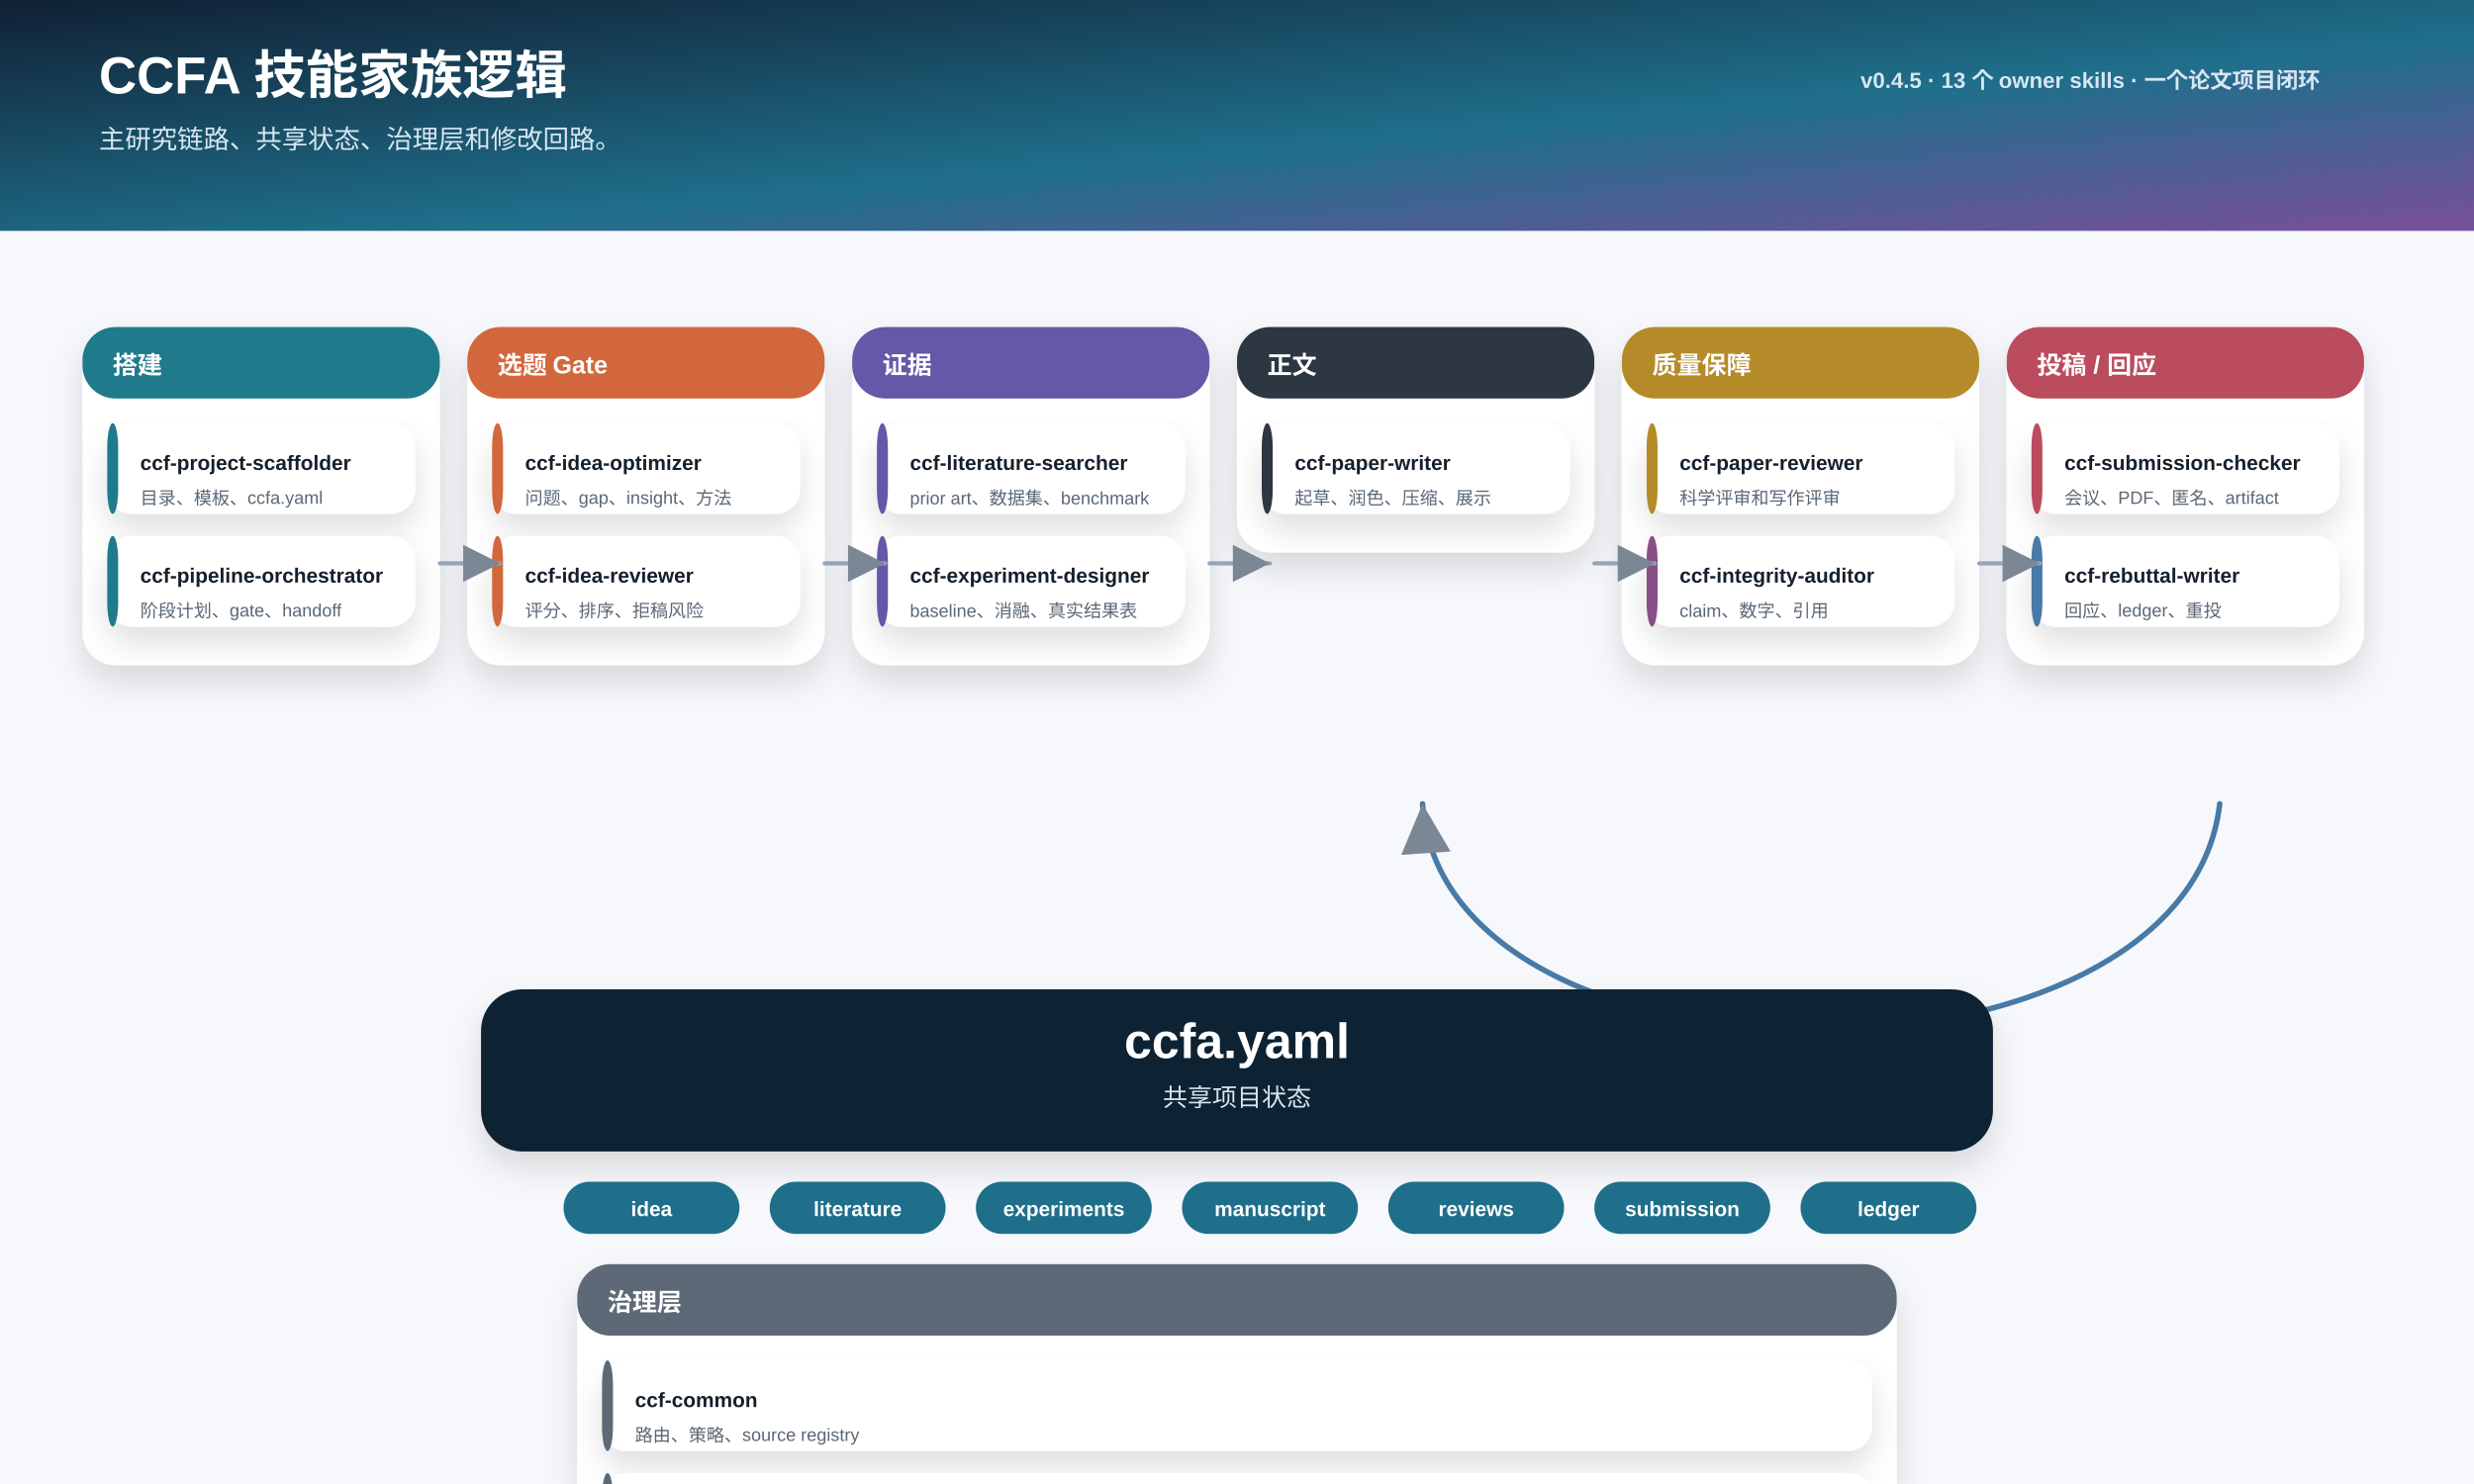
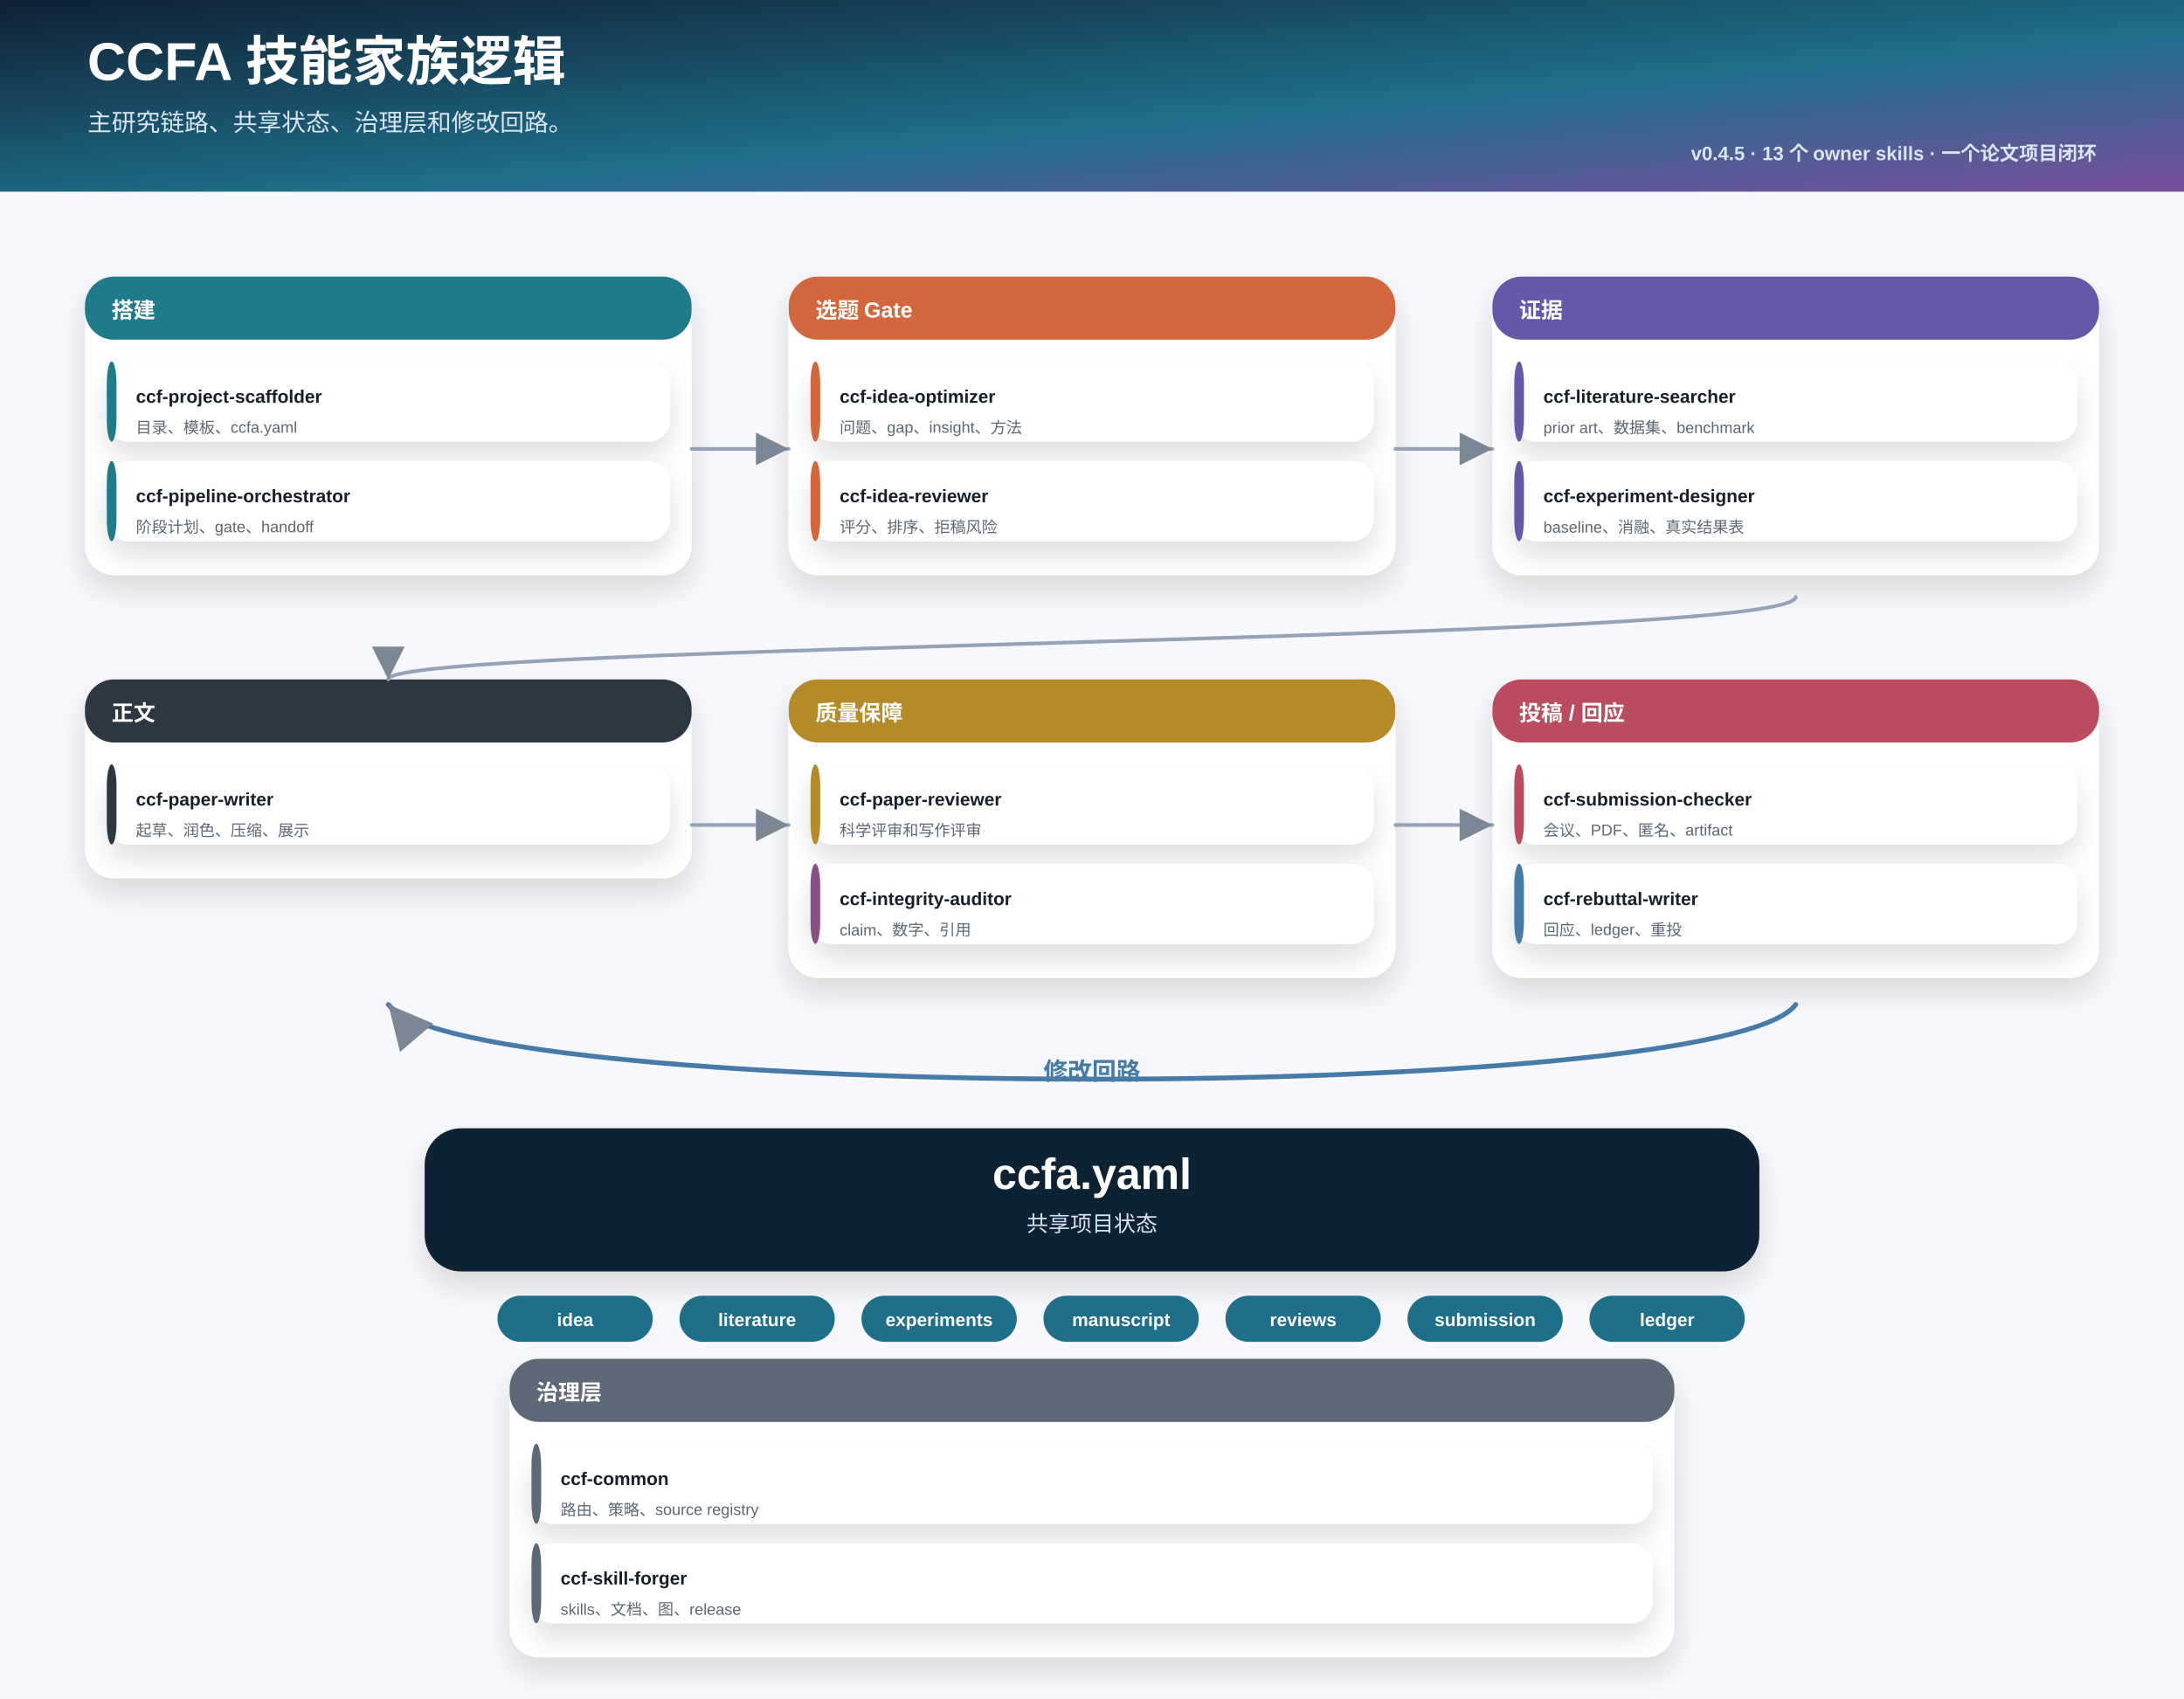
- <svg xmlns="http://www.w3.org/2000/svg" width="1800" height="1080" viewBox="0 0 1800 1080">
+ <svg xmlns="http://www.w3.org/2000/svg" width="1800" height="1400" viewBox="0 0 1800 1400">
  <defs>
    <linearGradient id="header" x1="0" y1="0" x2="1" y2="1">
      <stop offset="0" stop-color="#102033" />
      <stop offset="0.58" stop-color="#1F6F8B" />
      <stop offset="1" stop-color="#7A4E9B" />
    </linearGradient>
    <filter id="shadow" x="-20%" y="-20%" width="140%" height="160%">
      <feDropShadow dx="0" dy="12" stdDeviation="12" flood-color="#0B1826" flood-opacity="0.13" />
    </filter>
    <marker id="arrow" markerWidth="13" markerHeight="13" refX="11" refY="6.5" orient="auto">
      <path d="M2,2 L11,6.5 L2,11 Z" fill="#7B8794" />
    </marker>
  </defs>
  <style>text{font-family:Microsoft YaHei, Segoe UI, Arial, sans-serif;dominant-baseline:auto} .mono{font-family:Consolas,Menlo,monospace}</style>
-   <rect x="0" y="0" width="1800" height="1080" rx="0" fill="#F6F8FB" stroke="none" stroke-width="2" />
-   <rect x="0" y="0" width="1800" height="168" rx="0" fill="url(#header)" stroke="none" stroke-width="2" />
-   <text x="72" y="68" font-size="38" font-weight="850" fill="#FFFFFF" text-anchor="start">CCFA 技能家族逻辑</text>
-   <text x="72" y="108" font-size="19" font-weight="500" fill="#D8E6F2" text-anchor="start">主研究链路、共享状态、治理层和修改回路。</text>
-   <text x="1688" y="64" font-size="16" font-weight="650" fill="#D8E6F2" text-anchor="end">v0.4.5 · 13 个 owner skills · 一个论文项目闭环</text>
-   <rect x="60" y="238" width="260" height="246" rx="24" fill="#FFFFFF" stroke="none" stroke-width="2" filter="url(#shadow)" />
-   <rect x="60" y="238" width="260" height="52" rx="24" fill="#1F7A8C" stroke="none" stroke-width="2" />
-   <text x="82" y="272" font-size="18" font-weight="820" fill="#FFFFFF" text-anchor="start">搭建</text>
-   <rect x="78" y="308" width="224" height="66" rx="18" fill="#FFFFFF" stroke="none" stroke-width="2" filter="url(#shadow)" />
-   <rect x="78" y="308" width="8" height="66" rx="18" fill="#1F7A8C" stroke="none" stroke-width="2" />
-   <text x="102" y="342" font-size="15" font-weight="820" fill="#15202B" text-anchor="start">ccf-project-scaffolder</text>
-   <text x="102" y="367" font-size="13" font-weight="520" fill="#5A6775" text-anchor="start">目录、模板、ccfa.yaml</text>
-   <rect x="78" y="390" width="224" height="66" rx="18" fill="#FFFFFF" stroke="none" stroke-width="2" filter="url(#shadow)" />
-   <rect x="78" y="390" width="8" height="66" rx="18" fill="#1F7A8C" stroke="none" stroke-width="2" />
-   <text x="102" y="424" font-size="15" font-weight="820" fill="#15202B" text-anchor="start">ccf-pipeline-orchestrator</text>
-   <text x="102" y="449" font-size="13" font-weight="520" fill="#5A6775" text-anchor="start">阶段计划、gate、handoff</text>
-   <rect x="340" y="238" width="260" height="246" rx="24" fill="#FFFFFF" stroke="none" stroke-width="2" filter="url(#shadow)" />
-   <rect x="340" y="238" width="260" height="52" rx="24" fill="#D2673D" stroke="none" stroke-width="2" />
-   <text x="362" y="272" font-size="18" font-weight="820" fill="#FFFFFF" text-anchor="start">选题 Gate</text>
-   <rect x="358" y="308" width="224" height="66" rx="18" fill="#FFFFFF" stroke="none" stroke-width="2" filter="url(#shadow)" />
-   <rect x="358" y="308" width="8" height="66" rx="18" fill="#D2673D" stroke="none" stroke-width="2" />
-   <text x="382" y="342" font-size="15" font-weight="820" fill="#15202B" text-anchor="start">ccf-idea-optimizer</text>
-   <text x="382" y="367" font-size="13" font-weight="520" fill="#5A6775" text-anchor="start">问题、gap、insight、方法</text>
-   <rect x="358" y="390" width="224" height="66" rx="18" fill="#FFFFFF" stroke="none" stroke-width="2" filter="url(#shadow)" />
-   <rect x="358" y="390" width="8" height="66" rx="18" fill="#D2673D" stroke="none" stroke-width="2" />
-   <text x="382" y="424" font-size="15" font-weight="820" fill="#15202B" text-anchor="start">ccf-idea-reviewer</text>
-   <text x="382" y="449" font-size="13" font-weight="520" fill="#5A6775" text-anchor="start">评分、排序、拒稿风险</text>
-   <rect x="620" y="238" width="260" height="246" rx="24" fill="#FFFFFF" stroke="none" stroke-width="2" filter="url(#shadow)" />
-   <rect x="620" y="238" width="260" height="52" rx="24" fill="#6657A8" stroke="none" stroke-width="2" />
-   <text x="642" y="272" font-size="18" font-weight="820" fill="#FFFFFF" text-anchor="start">证据</text>
-   <rect x="638" y="308" width="224" height="66" rx="18" fill="#FFFFFF" stroke="none" stroke-width="2" filter="url(#shadow)" />
-   <rect x="638" y="308" width="8" height="66" rx="18" fill="#6657A8" stroke="none" stroke-width="2" />
-   <text x="662" y="342" font-size="15" font-weight="820" fill="#15202B" text-anchor="start">ccf-literature-searcher</text>
-   <text x="662" y="367" font-size="13" font-weight="520" fill="#5A6775" text-anchor="start">prior art、数据集、benchmark</text>
-   <rect x="638" y="390" width="224" height="66" rx="18" fill="#FFFFFF" stroke="none" stroke-width="2" filter="url(#shadow)" />
-   <rect x="638" y="390" width="8" height="66" rx="18" fill="#6657A8" stroke="none" stroke-width="2" />
-   <text x="662" y="424" font-size="15" font-weight="820" fill="#15202B" text-anchor="start">ccf-experiment-designer</text>
-   <text x="662" y="449" font-size="13" font-weight="520" fill="#5A6775" text-anchor="start">baseline、消融、真实结果表</text>
-   <rect x="900" y="238" width="260" height="164" rx="24" fill="#FFFFFF" stroke="none" stroke-width="2" filter="url(#shadow)" />
-   <rect x="900" y="238" width="260" height="52" rx="24" fill="#2D3742" stroke="none" stroke-width="2" />
-   <text x="922" y="272" font-size="18" font-weight="820" fill="#FFFFFF" text-anchor="start">正文</text>
-   <rect x="918" y="308" width="224" height="66" rx="18" fill="#FFFFFF" stroke="none" stroke-width="2" filter="url(#shadow)" />
-   <rect x="918" y="308" width="8" height="66" rx="18" fill="#2D3742" stroke="none" stroke-width="2" />
-   <text x="942" y="342" font-size="15" font-weight="820" fill="#15202B" text-anchor="start">ccf-paper-writer</text>
-   <text x="942" y="367" font-size="13" font-weight="520" fill="#5A6775" text-anchor="start">起草、润色、压缩、展示</text>
-   <rect x="1180" y="238" width="260" height="246" rx="24" fill="#FFFFFF" stroke="none" stroke-width="2" filter="url(#shadow)" />
-   <rect x="1180" y="238" width="260" height="52" rx="24" fill="#B58B2A" stroke="none" stroke-width="2" />
-   <text x="1202" y="272" font-size="18" font-weight="820" fill="#FFFFFF" text-anchor="start">质量保障</text>
-   <rect x="1198" y="308" width="224" height="66" rx="18" fill="#FFFFFF" stroke="none" stroke-width="2" filter="url(#shadow)" />
-   <rect x="1198" y="308" width="8" height="66" rx="18" fill="#B58B2A" stroke="none" stroke-width="2" />
-   <text x="1222" y="342" font-size="15" font-weight="820" fill="#15202B" text-anchor="start">ccf-paper-reviewer</text>
-   <text x="1222" y="367" font-size="13" font-weight="520" fill="#5A6775" text-anchor="start">科学评审和写作评审</text>
-   <rect x="1198" y="390" width="224" height="66" rx="18" fill="#FFFFFF" stroke="none" stroke-width="2" filter="url(#shadow)" />
-   <rect x="1198" y="390" width="8" height="66" rx="18" fill="#8A4F86" stroke="none" stroke-width="2" />
-   <text x="1222" y="424" font-size="15" font-weight="820" fill="#15202B" text-anchor="start">ccf-integrity-auditor</text>
-   <text x="1222" y="449" font-size="13" font-weight="520" fill="#5A6775" text-anchor="start">claim、数字、引用</text>
-   <rect x="1460" y="238" width="260" height="246" rx="24" fill="#FFFFFF" stroke="none" stroke-width="2" filter="url(#shadow)" />
-   <rect x="1460" y="238" width="260" height="52" rx="24" fill="#BA4C5E" stroke="none" stroke-width="2" />
-   <text x="1482" y="272" font-size="18" font-weight="820" fill="#FFFFFF" text-anchor="start">投稿 / 回应</text>
-   <rect x="1478" y="308" width="224" height="66" rx="18" fill="#FFFFFF" stroke="none" stroke-width="2" filter="url(#shadow)" />
-   <rect x="1478" y="308" width="8" height="66" rx="18" fill="#BA4C5E" stroke="none" stroke-width="2" />
-   <text x="1502" y="342" font-size="15" font-weight="820" fill="#15202B" text-anchor="start">ccf-submission-checker</text>
-   <text x="1502" y="367" font-size="13" font-weight="520" fill="#5A6775" text-anchor="start">会议、PDF、匿名、artifact</text>
-   <rect x="1478" y="390" width="224" height="66" rx="18" fill="#FFFFFF" stroke="none" stroke-width="2" filter="url(#shadow)" />
-   <rect x="1478" y="390" width="8" height="66" rx="18" fill="#477AA6" stroke="none" stroke-width="2" />
-   <text x="1502" y="424" font-size="15" font-weight="820" fill="#15202B" text-anchor="start">ccf-rebuttal-writer</text>
-   <text x="1502" y="449" font-size="13" font-weight="520" fill="#5A6775" text-anchor="start">回应、ledger、重投</text>
-   <line x1="320" y1="410" x2="364" y2="410" stroke="#94A3B8" stroke-width="3" stroke-linecap="round" marker-end="url(#arrow)" />
-   <line x1="600" y1="410" x2="644" y2="410" stroke="#94A3B8" stroke-width="3" stroke-linecap="round" marker-end="url(#arrow)" />
-   <line x1="880" y1="410" x2="924" y2="410" stroke="#94A3B8" stroke-width="3" stroke-linecap="round" marker-end="url(#arrow)" />
-   <line x1="1160" y1="410" x2="1204" y2="410" stroke="#94A3B8" stroke-width="3" stroke-linecap="round" marker-end="url(#arrow)" />
-   <line x1="1440" y1="410" x2="1484" y2="410" stroke="#94A3B8" stroke-width="3" stroke-linecap="round" marker-end="url(#arrow)" />
-   <path d="M1615 585 C1590 805 1050 805 1035 585" fill="none" stroke="#477AA6" stroke-width="4" stroke-linecap="round" stroke-linejoin="round" marker-end="url(#arrow)" />
-   <text x="1260" y="760" font-size="18" font-weight="820" fill="#477AA6" text-anchor="middle">修改回路</text>
-   <rect x="350" y="720" width="1100" height="118" rx="30" fill="#102033" stroke="none" stroke-width="2" filter="url(#shadow)" />
-   <text x="900" y="770" font-size="36" font-weight="850" fill="#FFFFFF" text-anchor="middle">ccfa.yaml</text>
-   <text x="900" y="805" font-size="18" font-weight="500" fill="#D8E6F2" text-anchor="middle">共享项目状态</text>
-   <rect x="410" y="860" width="128" height="38" rx="19" fill="#1F6F8B" stroke="none" stroke-width="2" />
-   <text x="474" y="885" font-size="15" font-weight="760" fill="#FFFFFF" text-anchor="middle">idea</text>
-   <rect x="560" y="860" width="128" height="38" rx="19" fill="#1F6F8B" stroke="none" stroke-width="2" />
-   <text x="624" y="885" font-size="15" font-weight="760" fill="#FFFFFF" text-anchor="middle">literature</text>
-   <rect x="710" y="860" width="128" height="38" rx="19" fill="#1F6F8B" stroke="none" stroke-width="2" />
-   <text x="774" y="885" font-size="15" font-weight="760" fill="#FFFFFF" text-anchor="middle">experiments</text>
-   <rect x="860" y="860" width="128" height="38" rx="19" fill="#1F6F8B" stroke="none" stroke-width="2" />
-   <text x="924" y="885" font-size="15" font-weight="760" fill="#FFFFFF" text-anchor="middle">manuscript</text>
-   <rect x="1010" y="860" width="128" height="38" rx="19" fill="#1F6F8B" stroke="none" stroke-width="2" />
-   <text x="1074" y="885" font-size="15" font-weight="760" fill="#FFFFFF" text-anchor="middle">reviews</text>
-   <rect x="1160" y="860" width="128" height="38" rx="19" fill="#1F6F8B" stroke="none" stroke-width="2" />
-   <text x="1224" y="885" font-size="15" font-weight="760" fill="#FFFFFF" text-anchor="middle">submission</text>
-   <rect x="1310" y="860" width="128" height="38" rx="19" fill="#1F6F8B" stroke="none" stroke-width="2" />
-   <text x="1374" y="885" font-size="15" font-weight="760" fill="#FFFFFF" text-anchor="middle">ledger</text>
-   <rect x="420" y="920" width="960" height="246" rx="24" fill="#FFFFFF" stroke="none" stroke-width="2" filter="url(#shadow)" />
-   <rect x="420" y="920" width="960" height="52" rx="24" fill="#5D6977" stroke="none" stroke-width="2" />
-   <text x="442" y="954" font-size="18" font-weight="820" fill="#FFFFFF" text-anchor="start">治理层</text>
-   <rect x="438" y="990" width="924" height="66" rx="18" fill="#FFFFFF" stroke="none" stroke-width="2" filter="url(#shadow)" />
-   <rect x="438" y="990" width="8" height="66" rx="18" fill="#5D6977" stroke="none" stroke-width="2" />
-   <text x="462" y="1024" font-size="15" font-weight="820" fill="#15202B" text-anchor="start">ccf-common</text>
-   <text x="462" y="1049" font-size="13" font-weight="520" fill="#5A6775" text-anchor="start">路由、策略、source registry</text>
-   <rect x="438" y="1072" width="924" height="66" rx="18" fill="#FFFFFF" stroke="none" stroke-width="2" filter="url(#shadow)" />
-   <rect x="438" y="1072" width="8" height="66" rx="18" fill="#5D6977" stroke="none" stroke-width="2" />
-   <text x="462" y="1106" font-size="15" font-weight="820" fill="#15202B" text-anchor="start">ccf-skill-forger</text>
-   <text x="462" y="1131" font-size="13" font-weight="520" fill="#5A6775" text-anchor="start">skills、文档、图、release</text>
+   <rect x="0" y="0" width="1800" height="1400" rx="0" fill="#F6F8FB" stroke="none" stroke-width="2" />
+   <rect x="0" y="0" width="1800" height="158" rx="0" fill="url(#header)" stroke="none" stroke-width="2" />
+   <text x="72" y="66" font-size="44" font-weight="850" fill="#FFFFFF" text-anchor="start">CCFA 技能家族逻辑</text>
+   <text x="72" y="108" font-size="20" font-weight="500" fill="#D8E6F2" text-anchor="start">主研究链路、共享状态、治理层和修改回路。</text>
+   <text x="1728" y="132" font-size="16" font-weight="650" fill="#D8E6F2" text-anchor="end">v0.4.5 · 13 个 owner skills · 一个论文项目闭环</text>
+   <rect x="70" y="228" width="500" height="246" rx="24" fill="#FFFFFF" stroke="none" stroke-width="2" filter="url(#shadow)" />
+   <rect x="70" y="228" width="500" height="52" rx="24" fill="#1F7A8C" stroke="none" stroke-width="2" />
+   <text x="92" y="262" font-size="18" font-weight="820" fill="#FFFFFF" text-anchor="start">搭建</text>
+   <rect x="88" y="298" width="464" height="66" rx="18" fill="#FFFFFF" stroke="none" stroke-width="2" filter="url(#shadow)" />
+   <rect x="88" y="298" width="8" height="66" rx="18" fill="#1F7A8C" stroke="none" stroke-width="2" />
+   <text x="112" y="332" font-size="15" font-weight="820" fill="#15202B" text-anchor="start">ccf-project-scaffolder</text>
+   <text x="112" y="357" font-size="13" font-weight="520" fill="#5A6775" text-anchor="start">目录、模板、ccfa.yaml</text>
+   <rect x="88" y="380" width="464" height="66" rx="18" fill="#FFFFFF" stroke="none" stroke-width="2" filter="url(#shadow)" />
+   <rect x="88" y="380" width="8" height="66" rx="18" fill="#1F7A8C" stroke="none" stroke-width="2" />
+   <text x="112" y="414" font-size="15" font-weight="820" fill="#15202B" text-anchor="start">ccf-pipeline-orchestrator</text>
+   <text x="112" y="439" font-size="13" font-weight="520" fill="#5A6775" text-anchor="start">阶段计划、gate、handoff</text>
+   <rect x="650" y="228" width="500" height="246" rx="24" fill="#FFFFFF" stroke="none" stroke-width="2" filter="url(#shadow)" />
+   <rect x="650" y="228" width="500" height="52" rx="24" fill="#D2673D" stroke="none" stroke-width="2" />
+   <text x="672" y="262" font-size="18" font-weight="820" fill="#FFFFFF" text-anchor="start">选题 Gate</text>
+   <rect x="668" y="298" width="464" height="66" rx="18" fill="#FFFFFF" stroke="none" stroke-width="2" filter="url(#shadow)" />
+   <rect x="668" y="298" width="8" height="66" rx="18" fill="#D2673D" stroke="none" stroke-width="2" />
+   <text x="692" y="332" font-size="15" font-weight="820" fill="#15202B" text-anchor="start">ccf-idea-optimizer</text>
+   <text x="692" y="357" font-size="13" font-weight="520" fill="#5A6775" text-anchor="start">问题、gap、insight、方法</text>
+   <rect x="668" y="380" width="464" height="66" rx="18" fill="#FFFFFF" stroke="none" stroke-width="2" filter="url(#shadow)" />
+   <rect x="668" y="380" width="8" height="66" rx="18" fill="#D2673D" stroke="none" stroke-width="2" />
+   <text x="692" y="414" font-size="15" font-weight="820" fill="#15202B" text-anchor="start">ccf-idea-reviewer</text>
+   <text x="692" y="439" font-size="13" font-weight="520" fill="#5A6775" text-anchor="start">评分、排序、拒稿风险</text>
+   <rect x="1230" y="228" width="500" height="246" rx="24" fill="#FFFFFF" stroke="none" stroke-width="2" filter="url(#shadow)" />
+   <rect x="1230" y="228" width="500" height="52" rx="24" fill="#6657A8" stroke="none" stroke-width="2" />
+   <text x="1252" y="262" font-size="18" font-weight="820" fill="#FFFFFF" text-anchor="start">证据</text>
+   <rect x="1248" y="298" width="464" height="66" rx="18" fill="#FFFFFF" stroke="none" stroke-width="2" filter="url(#shadow)" />
+   <rect x="1248" y="298" width="8" height="66" rx="18" fill="#6657A8" stroke="none" stroke-width="2" />
+   <text x="1272" y="332" font-size="15" font-weight="820" fill="#15202B" text-anchor="start">ccf-literature-searcher</text>
+   <text x="1272" y="357" font-size="13" font-weight="520" fill="#5A6775" text-anchor="start">prior art、数据集、benchmark</text>
+   <rect x="1248" y="380" width="464" height="66" rx="18" fill="#FFFFFF" stroke="none" stroke-width="2" filter="url(#shadow)" />
+   <rect x="1248" y="380" width="8" height="66" rx="18" fill="#6657A8" stroke="none" stroke-width="2" />
+   <text x="1272" y="414" font-size="15" font-weight="820" fill="#15202B" text-anchor="start">ccf-experiment-designer</text>
+   <text x="1272" y="439" font-size="13" font-weight="520" fill="#5A6775" text-anchor="start">baseline、消融、真实结果表</text>
+   <rect x="70" y="560" width="500" height="164" rx="24" fill="#FFFFFF" stroke="none" stroke-width="2" filter="url(#shadow)" />
+   <rect x="70" y="560" width="500" height="52" rx="24" fill="#2D3742" stroke="none" stroke-width="2" />
+   <text x="92" y="594" font-size="18" font-weight="820" fill="#FFFFFF" text-anchor="start">正文</text>
+   <rect x="88" y="630" width="464" height="66" rx="18" fill="#FFFFFF" stroke="none" stroke-width="2" filter="url(#shadow)" />
+   <rect x="88" y="630" width="8" height="66" rx="18" fill="#2D3742" stroke="none" stroke-width="2" />
+   <text x="112" y="664" font-size="15" font-weight="820" fill="#15202B" text-anchor="start">ccf-paper-writer</text>
+   <text x="112" y="689" font-size="13" font-weight="520" fill="#5A6775" text-anchor="start">起草、润色、压缩、展示</text>
+   <rect x="650" y="560" width="500" height="246" rx="24" fill="#FFFFFF" stroke="none" stroke-width="2" filter="url(#shadow)" />
+   <rect x="650" y="560" width="500" height="52" rx="24" fill="#B58B2A" stroke="none" stroke-width="2" />
+   <text x="672" y="594" font-size="18" font-weight="820" fill="#FFFFFF" text-anchor="start">质量保障</text>
+   <rect x="668" y="630" width="464" height="66" rx="18" fill="#FFFFFF" stroke="none" stroke-width="2" filter="url(#shadow)" />
+   <rect x="668" y="630" width="8" height="66" rx="18" fill="#B58B2A" stroke="none" stroke-width="2" />
+   <text x="692" y="664" font-size="15" font-weight="820" fill="#15202B" text-anchor="start">ccf-paper-reviewer</text>
+   <text x="692" y="689" font-size="13" font-weight="520" fill="#5A6775" text-anchor="start">科学评审和写作评审</text>
+   <rect x="668" y="712" width="464" height="66" rx="18" fill="#FFFFFF" stroke="none" stroke-width="2" filter="url(#shadow)" />
+   <rect x="668" y="712" width="8" height="66" rx="18" fill="#8A4F86" stroke="none" stroke-width="2" />
+   <text x="692" y="746" font-size="15" font-weight="820" fill="#15202B" text-anchor="start">ccf-integrity-auditor</text>
+   <text x="692" y="771" font-size="13" font-weight="520" fill="#5A6775" text-anchor="start">claim、数字、引用</text>
+   <rect x="1230" y="560" width="500" height="246" rx="24" fill="#FFFFFF" stroke="none" stroke-width="2" filter="url(#shadow)" />
+   <rect x="1230" y="560" width="500" height="52" rx="24" fill="#BA4C5E" stroke="none" stroke-width="2" />
+   <text x="1252" y="594" font-size="18" font-weight="820" fill="#FFFFFF" text-anchor="start">投稿 / 回应</text>
+   <rect x="1248" y="630" width="464" height="66" rx="18" fill="#FFFFFF" stroke="none" stroke-width="2" filter="url(#shadow)" />
+   <rect x="1248" y="630" width="8" height="66" rx="18" fill="#BA4C5E" stroke="none" stroke-width="2" />
+   <text x="1272" y="664" font-size="15" font-weight="820" fill="#15202B" text-anchor="start">ccf-submission-checker</text>
+   <text x="1272" y="689" font-size="13" font-weight="520" fill="#5A6775" text-anchor="start">会议、PDF、匿名、artifact</text>
+   <rect x="1248" y="712" width="464" height="66" rx="18" fill="#FFFFFF" stroke="none" stroke-width="2" filter="url(#shadow)" />
+   <rect x="1248" y="712" width="8" height="66" rx="18" fill="#477AA6" stroke="none" stroke-width="2" />
+   <text x="1272" y="746" font-size="15" font-weight="820" fill="#15202B" text-anchor="start">ccf-rebuttal-writer</text>
+   <text x="1272" y="771" font-size="13" font-weight="520" fill="#5A6775" text-anchor="start">回应、ledger、重投</text>
+   <line x1="570" y1="370" x2="650" y2="370" stroke="#94A3B8" stroke-width="3" stroke-linecap="round" marker-end="url(#arrow)" />
+   <line x1="1150" y1="370" x2="1230" y2="370" stroke="#94A3B8" stroke-width="3" stroke-linecap="round" marker-end="url(#arrow)" />
+   <path d="M1480 492 C1480 530 320 530 320 560" fill="none" stroke="#94A3B8" stroke-width="3" stroke-linecap="round" stroke-linejoin="round" marker-end="url(#arrow)" />
+   <line x1="570" y1="680" x2="650" y2="680" stroke="#94A3B8" stroke-width="3" stroke-linecap="round" marker-end="url(#arrow)" />
+   <line x1="1150" y1="680" x2="1230" y2="680" stroke="#94A3B8" stroke-width="3" stroke-linecap="round" marker-end="url(#arrow)" />
+   <path d="M1480 828 C1420 910 390 910 320 828" fill="none" stroke="#477AA6" stroke-width="4" stroke-linecap="round" stroke-linejoin="round" marker-end="url(#arrow)" />
+   <text x="900" y="890" font-size="20" font-weight="820" fill="#477AA6" text-anchor="middle">修改回路</text>
+   <rect x="350" y="930" width="1100" height="118" rx="30" fill="#102033" stroke="none" stroke-width="2" filter="url(#shadow)" />
+   <text x="900" y="980" font-size="36" font-weight="850" fill="#FFFFFF" text-anchor="middle">ccfa.yaml</text>
+   <text x="900" y="1015" font-size="18" font-weight="500" fill="#D8E6F2" text-anchor="middle">共享项目状态</text>
+   <rect x="410" y="1068" width="128" height="38" rx="19" fill="#1F6F8B" stroke="none" stroke-width="2" />
+   <text x="474" y="1093" font-size="15" font-weight="760" fill="#FFFFFF" text-anchor="middle">idea</text>
+   <rect x="560" y="1068" width="128" height="38" rx="19" fill="#1F6F8B" stroke="none" stroke-width="2" />
+   <text x="624" y="1093" font-size="15" font-weight="760" fill="#FFFFFF" text-anchor="middle">literature</text>
+   <rect x="710" y="1068" width="128" height="38" rx="19" fill="#1F6F8B" stroke="none" stroke-width="2" />
+   <text x="774" y="1093" font-size="15" font-weight="760" fill="#FFFFFF" text-anchor="middle">experiments</text>
+   <rect x="860" y="1068" width="128" height="38" rx="19" fill="#1F6F8B" stroke="none" stroke-width="2" />
+   <text x="924" y="1093" font-size="15" font-weight="760" fill="#FFFFFF" text-anchor="middle">manuscript</text>
+   <rect x="1010" y="1068" width="128" height="38" rx="19" fill="#1F6F8B" stroke="none" stroke-width="2" />
+   <text x="1074" y="1093" font-size="15" font-weight="760" fill="#FFFFFF" text-anchor="middle">reviews</text>
+   <rect x="1160" y="1068" width="128" height="38" rx="19" fill="#1F6F8B" stroke="none" stroke-width="2" />
+   <text x="1224" y="1093" font-size="15" font-weight="760" fill="#FFFFFF" text-anchor="middle">submission</text>
+   <rect x="1310" y="1068" width="128" height="38" rx="19" fill="#1F6F8B" stroke="none" stroke-width="2" />
+   <text x="1374" y="1093" font-size="15" font-weight="760" fill="#FFFFFF" text-anchor="middle">ledger</text>
+   <rect x="420" y="1120" width="960" height="246" rx="24" fill="#FFFFFF" stroke="none" stroke-width="2" filter="url(#shadow)" />
+   <rect x="420" y="1120" width="960" height="52" rx="24" fill="#5D6977" stroke="none" stroke-width="2" />
+   <text x="442" y="1154" font-size="18" font-weight="820" fill="#FFFFFF" text-anchor="start">治理层</text>
+   <rect x="438" y="1190" width="924" height="66" rx="18" fill="#FFFFFF" stroke="none" stroke-width="2" filter="url(#shadow)" />
+   <rect x="438" y="1190" width="8" height="66" rx="18" fill="#5D6977" stroke="none" stroke-width="2" />
+   <text x="462" y="1224" font-size="15" font-weight="820" fill="#15202B" text-anchor="start">ccf-common</text>
+   <text x="462" y="1249" font-size="13" font-weight="520" fill="#5A6775" text-anchor="start">路由、策略、source registry</text>
+   <rect x="438" y="1272" width="924" height="66" rx="18" fill="#FFFFFF" stroke="none" stroke-width="2" filter="url(#shadow)" />
+   <rect x="438" y="1272" width="8" height="66" rx="18" fill="#5D6977" stroke="none" stroke-width="2" />
+   <text x="462" y="1306" font-size="15" font-weight="820" fill="#15202B" text-anchor="start">ccf-skill-forger</text>
+   <text x="462" y="1331" font-size="13" font-weight="520" fill="#5A6775" text-anchor="start">skills、文档、图、release</text>
</svg>
